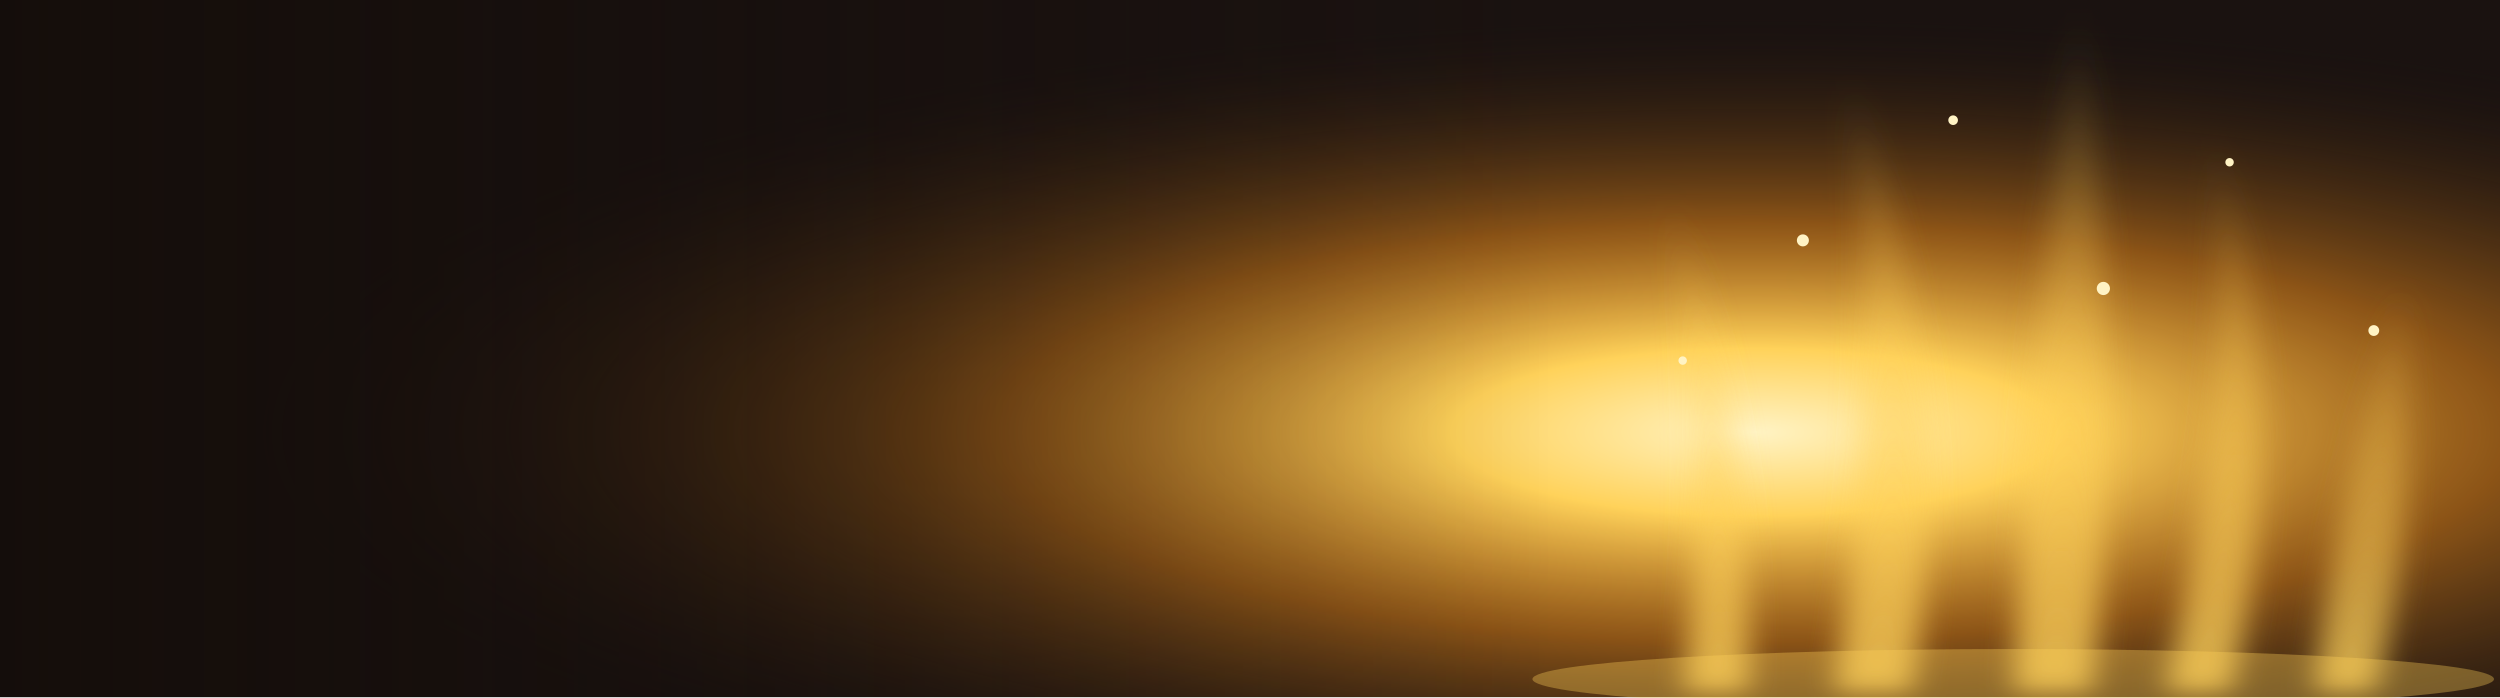
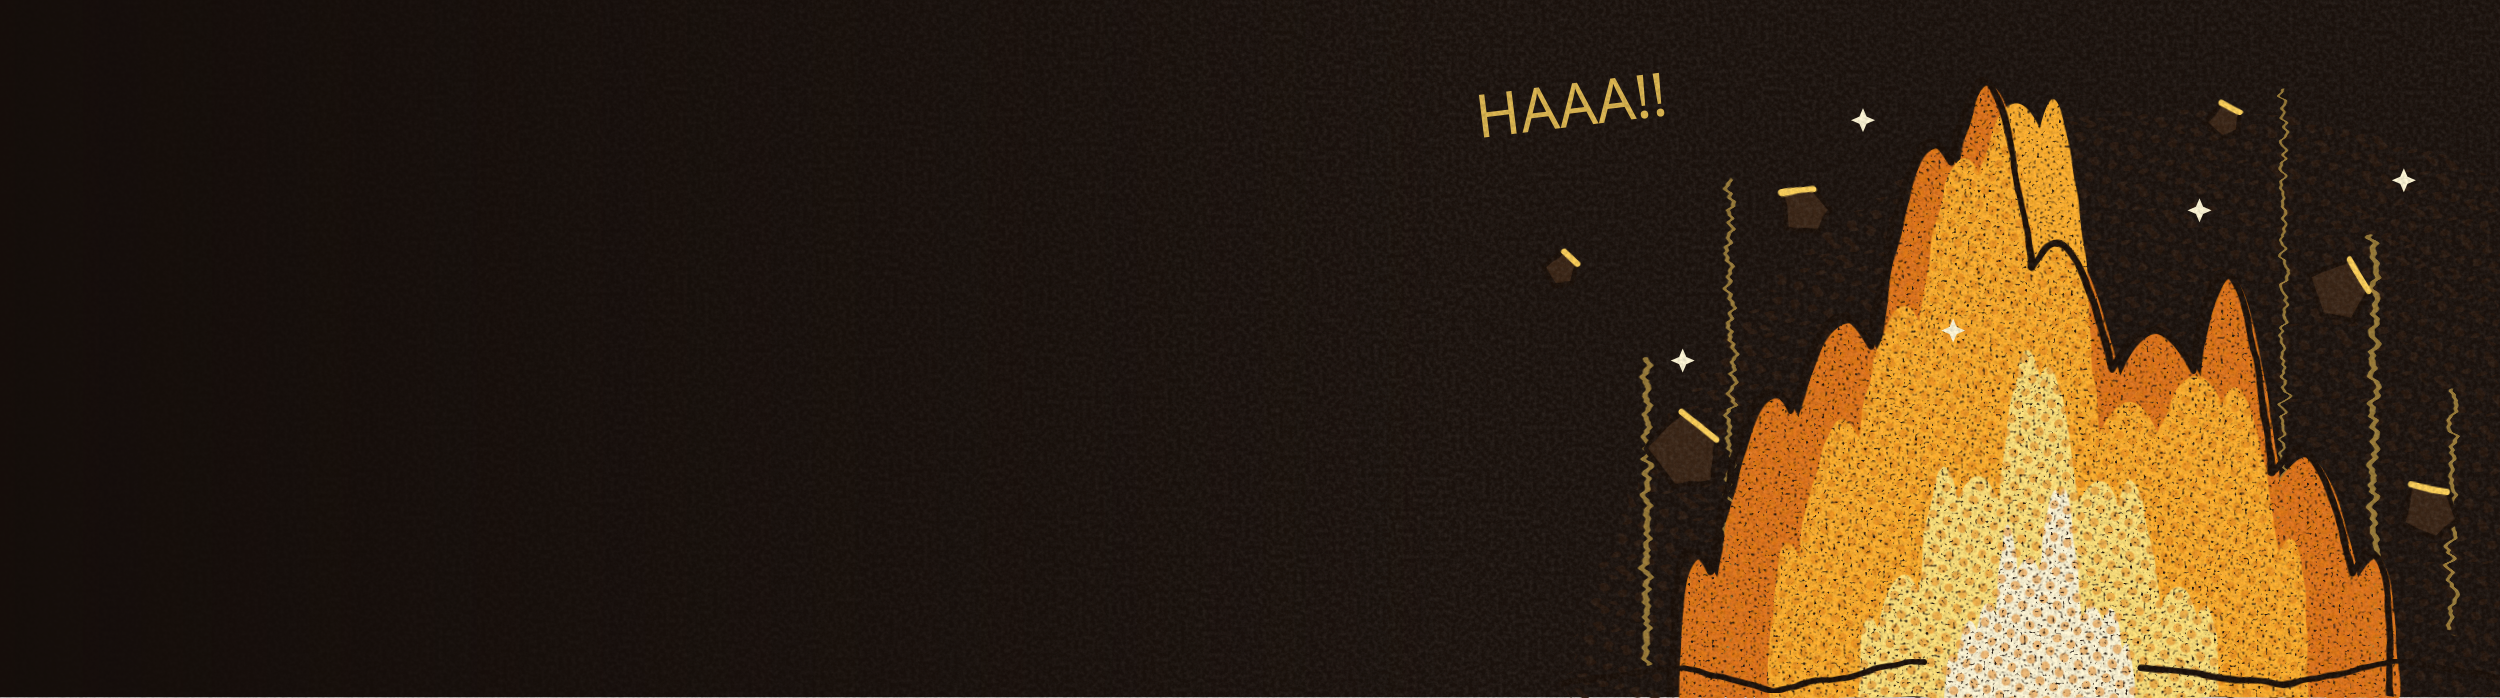
<svg xmlns="http://www.w3.org/2000/svg" width="832" height="232" viewBox="0 0 832 232">
  <defs>
-     <radialGradient id="core" cx=".7" cy=".62" r=".6">
-       <stop offset="0" stop-color="#fff3c4" />
-       <stop offset=".2" stop-color="#ffd25a" />
-       <stop offset=".5" stop-color="#e98a1c" stop-opacity=".55" />
-       <stop offset="1" stop-color="#1a1210" stop-opacity="0" />
-     </radialGradient>
-     <filter id="soft" x="-30%" y="-10%" width="160%" height="120%">
-       <feGaussianBlur stdDeviation="5" />
+     <filter id="riso" x="-5%" y="-5%" width="110%" height="110%">
+       <feTurbulence type="fractalNoise" baseFrequency="1.1" numOctaves="1" seed="61" result="n" />
+       <feColorMatrix in="n" values="0 0 0 0 1  0 0 0 0 1  0 0 0 0 1  -7 0 0 0 5.2" result="m" />
+       <feComposite in="SourceGraphic" in2="m" operator="in" result="s" />
+       <feTurbulence type="fractalNoise" baseFrequency="0.05" numOctaves="2" seed="62" result="w" />
+       <feDisplacementMap in="s" in2="w" scale="3" />
    </filter>
-     <linearGradient id="streak" x1="0" y1="1" x2="0" y2="0">
-       <stop offset="0" stop-color="#ffd25a" stop-opacity=".9" />
-       <stop offset="1" stop-color="#ffd25a" stop-opacity="0" />
+     <filter id="rough" x="-5%" y="-5%" width="110%" height="110%">
+       <feTurbulence type="fractalNoise" baseFrequency="0.06" numOctaves="3" seed="63" />
+       <feDisplacementMap in="SourceGraphic" scale="3.2" />
+     </filter>
+     <filter id="brush" x="-10%" y="-10%" width="120%" height="120%">
+       <feTurbulence type="fractalNoise" baseFrequency="0.02 0.3" numOctaves="2" seed="64" result="t" />
+       <feDisplacementMap in="SourceGraphic" in2="t" scale="7" />
+     </filter>
+     <filter id="paper" x="0" y="0" width="100%" height="100%">
+       <feTurbulence type="fractalNoise" baseFrequency="0.7" numOctaves="3" seed="65" />
+       <feColorMatrix values="0 0 0 0 1  0 0 0 0 1  0 0 0 0 1  0 0 0 .14 -.05" />
+     </filter>
+     <filter id="grit" x="0" y="0" width="100%" height="100%">
+       <feTurbulence type="fractalNoise" baseFrequency="0.9" numOctaves="2" seed="66" />
+       <feColorMatrix values="0 0 0 0 0  0 0 0 0 0  0 0 0 0 0  0 0 0 .25 -.08" />
+     </filter>
+     <linearGradient id="fade" x1="0" y1="0" x2="1" y2="0">
+       <stop offset="0" stop-color="#140d0a" stop-opacity=".94" />
+       <stop offset=".44" stop-color="#140d0a" stop-opacity=".28" />
+       <stop offset=".58" stop-color="#140d0a" stop-opacity="0" />
    </linearGradient>
-     <linearGradient id="fade" x1="0" y1="0" x2="1" y2="0">
-       <stop offset="0" stop-color="#140d0a" stop-opacity=".88" />
-       <stop offset=".48" stop-color="#140d0a" stop-opacity=".15" />
-       <stop offset=".62" stop-color="#140d0a" stop-opacity="0" />
-     </linearGradient>
+     <pattern id="hy" width="5" height="5" patternUnits="userSpaceOnUse" patternTransform="rotate(25)">
+       <circle cx="2.5" cy="2.5" r="1.5" fill="#e07b14" />
+     </pattern>
+     <pattern id="hd" width="6" height="6" patternUnits="userSpaceOnUse" patternTransform="rotate(15)">
+       <circle cx="3.0" cy="3.0" r="1.6" fill="#2a1a10" />
+     </pattern>
  </defs>
-   <rect width="832" height="232" fill="#1a1210" />
-   <rect width="832" height="232" fill="url(#core)" />
-   <g fill="url(#streak)" filter="url(#soft)" opacity=".9">
-     <path d="M560 232 q10-90 -6-170 q30 70 28 170z" />
-     <path d="M610 232 q18-110 4-210 q40 100 22 210z" />
-     <path d="M670 232 q6-130 22-232 q16 120 4 232z" />
-     <path d="M720 232 q24-100 16-190 q30 90 6 190z" />
-     <path d="M770 232 q8-70 30-140 q6 80 -10 140z" />
+   <rect width="832" height="232" fill="#140d0a" />
+   <rect width="832" height="232" fill="#1b120d" />
+   <g filter="url(#brush)">
+     <path d="M520 232 C 540 140 600 60 680 40 C 760 24 832 60 832 60 V 232 Z" fill="url(#hd)" opacity=".9" />
  </g>
-   <g fill="#fff3c4">
-     <circle cx="600" cy="80" r="2" />
-     <circle cx="650" cy="40" r="1.6" />
-     <circle cx="700" cy="96" r="2.2" />
-     <circle cx="742" cy="54" r="1.4" />
-     <circle cx="560" cy="120" r="1.4" />
-     <circle cx="790" cy="110" r="1.8" />
+   <g filter="url(#brush)" stroke="#ffcf5a" stroke-linecap="round" opacity=".55">
+     <path d="M548 220 V 120" stroke-width="2" />
+     <path d="M576 226 V 60" stroke-width="1.4" />
+     <path d="M790 220 V 80" stroke-width="2" />
+     <path d="M816 210 V 130" stroke-width="1.4" />
+     <path d="M760 230 V 30" stroke-width="1" />
  </g>
-   <ellipse cx="670" cy="226" rx="160" ry="10" fill="#ffd25a" opacity=".35" />
+   <g filter="url(#riso)" transform="translate(2.5 2)">
+     <path d="M556.0 240 Q 556.0 164.1 569.3 190.5 Q 582.7 110.3 596.0 136.7 Q 609.3 88.9 622.7 115.3 Q 636.0 27.6 649.3 54.0 Q 662.7 -14.6 676.0 89.0 Q 689.3 62.6 702.7 122.7 Q 716.0 96.3 729.3 122.7 Q 742.7 44.6 756.0 157.6 Q 769.3 131.2 782.7 190.7 Q 796.0 164.3 796.0 240 Z" fill="#e2741a" />
+     <path d="M586.0 240 Q 586.0 161.5 596.0 183.1 Q 606.0 122.0 616.0 143.6 Q 626.0 83.4 636.0 105.0 Q 646.0 34.0 656.0 55.6 Q 666.0 18.8 676.0 40.4 Q 686.0 -1.7 696.0 142.5 Q 706.0 120.9 716.0 142.5 Q 726.0 109.0 736.0 131.5 Q 746.0 109.9 756.0 182.0 Q 766.0 160.4 766.0 240 Z" fill="#ffb02e" />
+     <path d="M616.0 240 Q 616.0 191.3 622.7 207.3 Q 629.3 178.9 636.0 194.9 Q 642.7 132.3 649.3 164.7 Q 656.0 148.7 662.7 164.7 Q 669.3 93.2 676.0 123.4 Q 682.7 107.4 689.3 165.7 Q 696.0 149.7 702.7 165.7 Q 709.3 140.5 716.0 199.9 Q 722.7 183.9 729.3 203.8 Q 736.0 187.8 736.0 240 Z" fill="#ffe27a" />
+     <path d="M644.0 240 Q 644.0 208.1 647.6 217.7 Q 651.1 197.4 654.7 207.0 Q 658.2 193.1 661.8 202.7 Q 665.3 151.6 668.9 188.0 Q 672.4 178.4 676.0 188.0 Q 679.6 153.6 683.1 163.2 Q 686.7 150.3 690.2 204.6 Q 693.8 195.0 697.3 204.6 Q 700.9 192.6 704.4 214.8 Q 708.0 205.2 708.0 240 Z" fill="#fff7d6" />
+     <path d="M556.0 240 Q 556.0 164.1 569.3 190.5 Q 582.7 110.3 596.0 136.7 Q 609.3 88.9 622.7 115.3 Q 636.0 27.6 649.3 54.0 Q 662.7 -14.6 676.0 89.0 Q 689.3 62.6 702.7 122.7 Q 716.0 96.3 729.3 122.7 Q 742.7 44.6 756.0 157.6 Q 769.3 131.2 782.7 190.7 Q 796.0 164.3 796.0 240 Z" fill="url(#hy)" opacity=".5" />
+   </g>
+   <g filter="url(#rough)" fill="none" stroke="#1a0f08" stroke-width="2.2" stroke-linejoin="round">
+     <path d="M556.0 240 Q 556.0 164.1 569.3 190.5 Q 582.7 110.3 596.0 136.7 Q 609.3 88.9 622.7 115.3 Q 636.0 27.6 649.3 54.0 Q 662.7 -14.6 676.0 89.0 Q 689.3 62.6 702.7 122.7 Q 716.0 96.3 729.3 122.7 Q 742.7 44.6 756.0 157.6 Q 769.3 131.2 782.7 190.7 Q 796.0 164.3 796.0 240 Z" />
+   </g>
+   <g filter="url(#rough)">
+     <g transform="translate(560 150) rotate(20)">
+       <path d="M-12 3.6 L -4.8 -12 L 9.6 -7.2 L 12 6.0 L 1.2 12 Z" fill="#3a2516" stroke="#1a0f08" stroke-width="1.6" stroke-linejoin="round" />
+       <path d="M-4.8 -12 L 9.6 -7.2" stroke="#ffd25a" stroke-width="2" stroke-linecap="round" />
+     </g>
+     <g transform="translate(600 70) rotate(-30)">
+       <path d="M-8 2.4 L -3.2 -8 L 6.4 -4.8 L 8 4.0 L 0.8 8 Z" fill="#3a2516" stroke="#1a0f08" stroke-width="1.6" stroke-linejoin="round" />
+       <path d="M-3.2 -8 L 6.4 -4.8" stroke="#ffd25a" stroke-width="2" stroke-linecap="round" />
+     </g>
+     <g transform="translate(778 96) rotate(40)">
+       <path d="M-10 3.0 L -4.0 -10 L 8.0 -6.0 L 10 5.0 L 1.0 10 Z" fill="#3a2516" stroke="#1a0f08" stroke-width="1.6" stroke-linejoin="round" />
+       <path d="M-4.0 -10 L 8.0 -6.0" stroke="#ffd25a" stroke-width="2" stroke-linecap="round" />
+     </g>
+     <g transform="translate(740 40) rotate(10)">
+       <path d="M-6 1.8 L -2.4 -6 L 4.8 -3.6 L 6 3.0 L 0.6 6 Z" fill="#3a2516" stroke="#1a0f08" stroke-width="1.6" stroke-linejoin="round" />
+       <path d="M-2.4 -6 L 4.8 -3.6" stroke="#ffd25a" stroke-width="2" stroke-linecap="round" />
+     </g>
+     <g transform="translate(808 170) rotate(-10)">
+       <path d="M-9 2.7 L -3.6 -9 L 7.2 -5.4 L 9 4.5 L 0.9 9 Z" fill="#3a2516" stroke="#1a0f08" stroke-width="1.6" stroke-linejoin="round" />
+       <path d="M-3.6 -9 L 7.2 -5.4" stroke="#ffd25a" stroke-width="2" stroke-linecap="round" />
+     </g>
+     <g transform="translate(520 90) rotate(25)">
+       <path d="M-6 1.8 L -2.4 -6 L 4.8 -3.6 L 6 3.0 L 0.6 6 Z" fill="#3a2516" stroke="#1a0f08" stroke-width="1.6" stroke-linejoin="round" />
+       <path d="M-2.4 -6 L 4.8 -3.6" stroke="#ffd25a" stroke-width="2" stroke-linecap="round" />
+     </g>
+   </g>
+   <g filter="url(#rough)" fill="none" stroke="#1a0f08" stroke-width="2" stroke-linecap="round">
+     <path d="M520 228 L 560 222 L 590 230 L 640 220" />
+     <path d="M712 222 L 760 228 L 800 220 L 832 226" />
+   </g>
+   <g fill="#fff7d6">
+     <path d="M620 36 L 621.2 38.8 L 624 40 L 621.2 41.2 L 620 44 L 618.8 41.2 L 616 40 L 618.8 38.8 Z" />
+     <path d="M732 66 L 733.2 68.8 L 736 70 L 733.2 71.2 L 732 74 L 730.8 71.2 L 728 70 L 730.8 68.8 Z" />
+     <path d="M560 116 L 561.2 118.8 L 564 120 L 561.2 121.2 L 560 124 L 558.8 121.2 L 556 120 L 558.8 118.8 Z" />
+     <path d="M800 56 L 801.2 58.8 L 804 60 L 801.2 61.2 L 800 64 L 798.8 61.2 L 796 60 L 798.8 58.8 Z" />
+     <path d="M650 106 L 651.2 108.8 L 654 110 L 651.2 111.2 L 650 114 L 648.8 111.2 L 646 110 L 648.8 108.8 Z" />
+   </g>
+   <text x="492" y="46" font-family="Permanent Marker" font-size="20" fill="#ffd25a" opacity=".85" transform="rotate(-7 492 46)">HAAA!!</text>
+   <rect width="832" height="232" filter="url(#paper)" />
+   <rect width="832" height="232" filter="url(#grit)" />
  <rect width="832" height="232" fill="url(#fade)" />
</svg>
